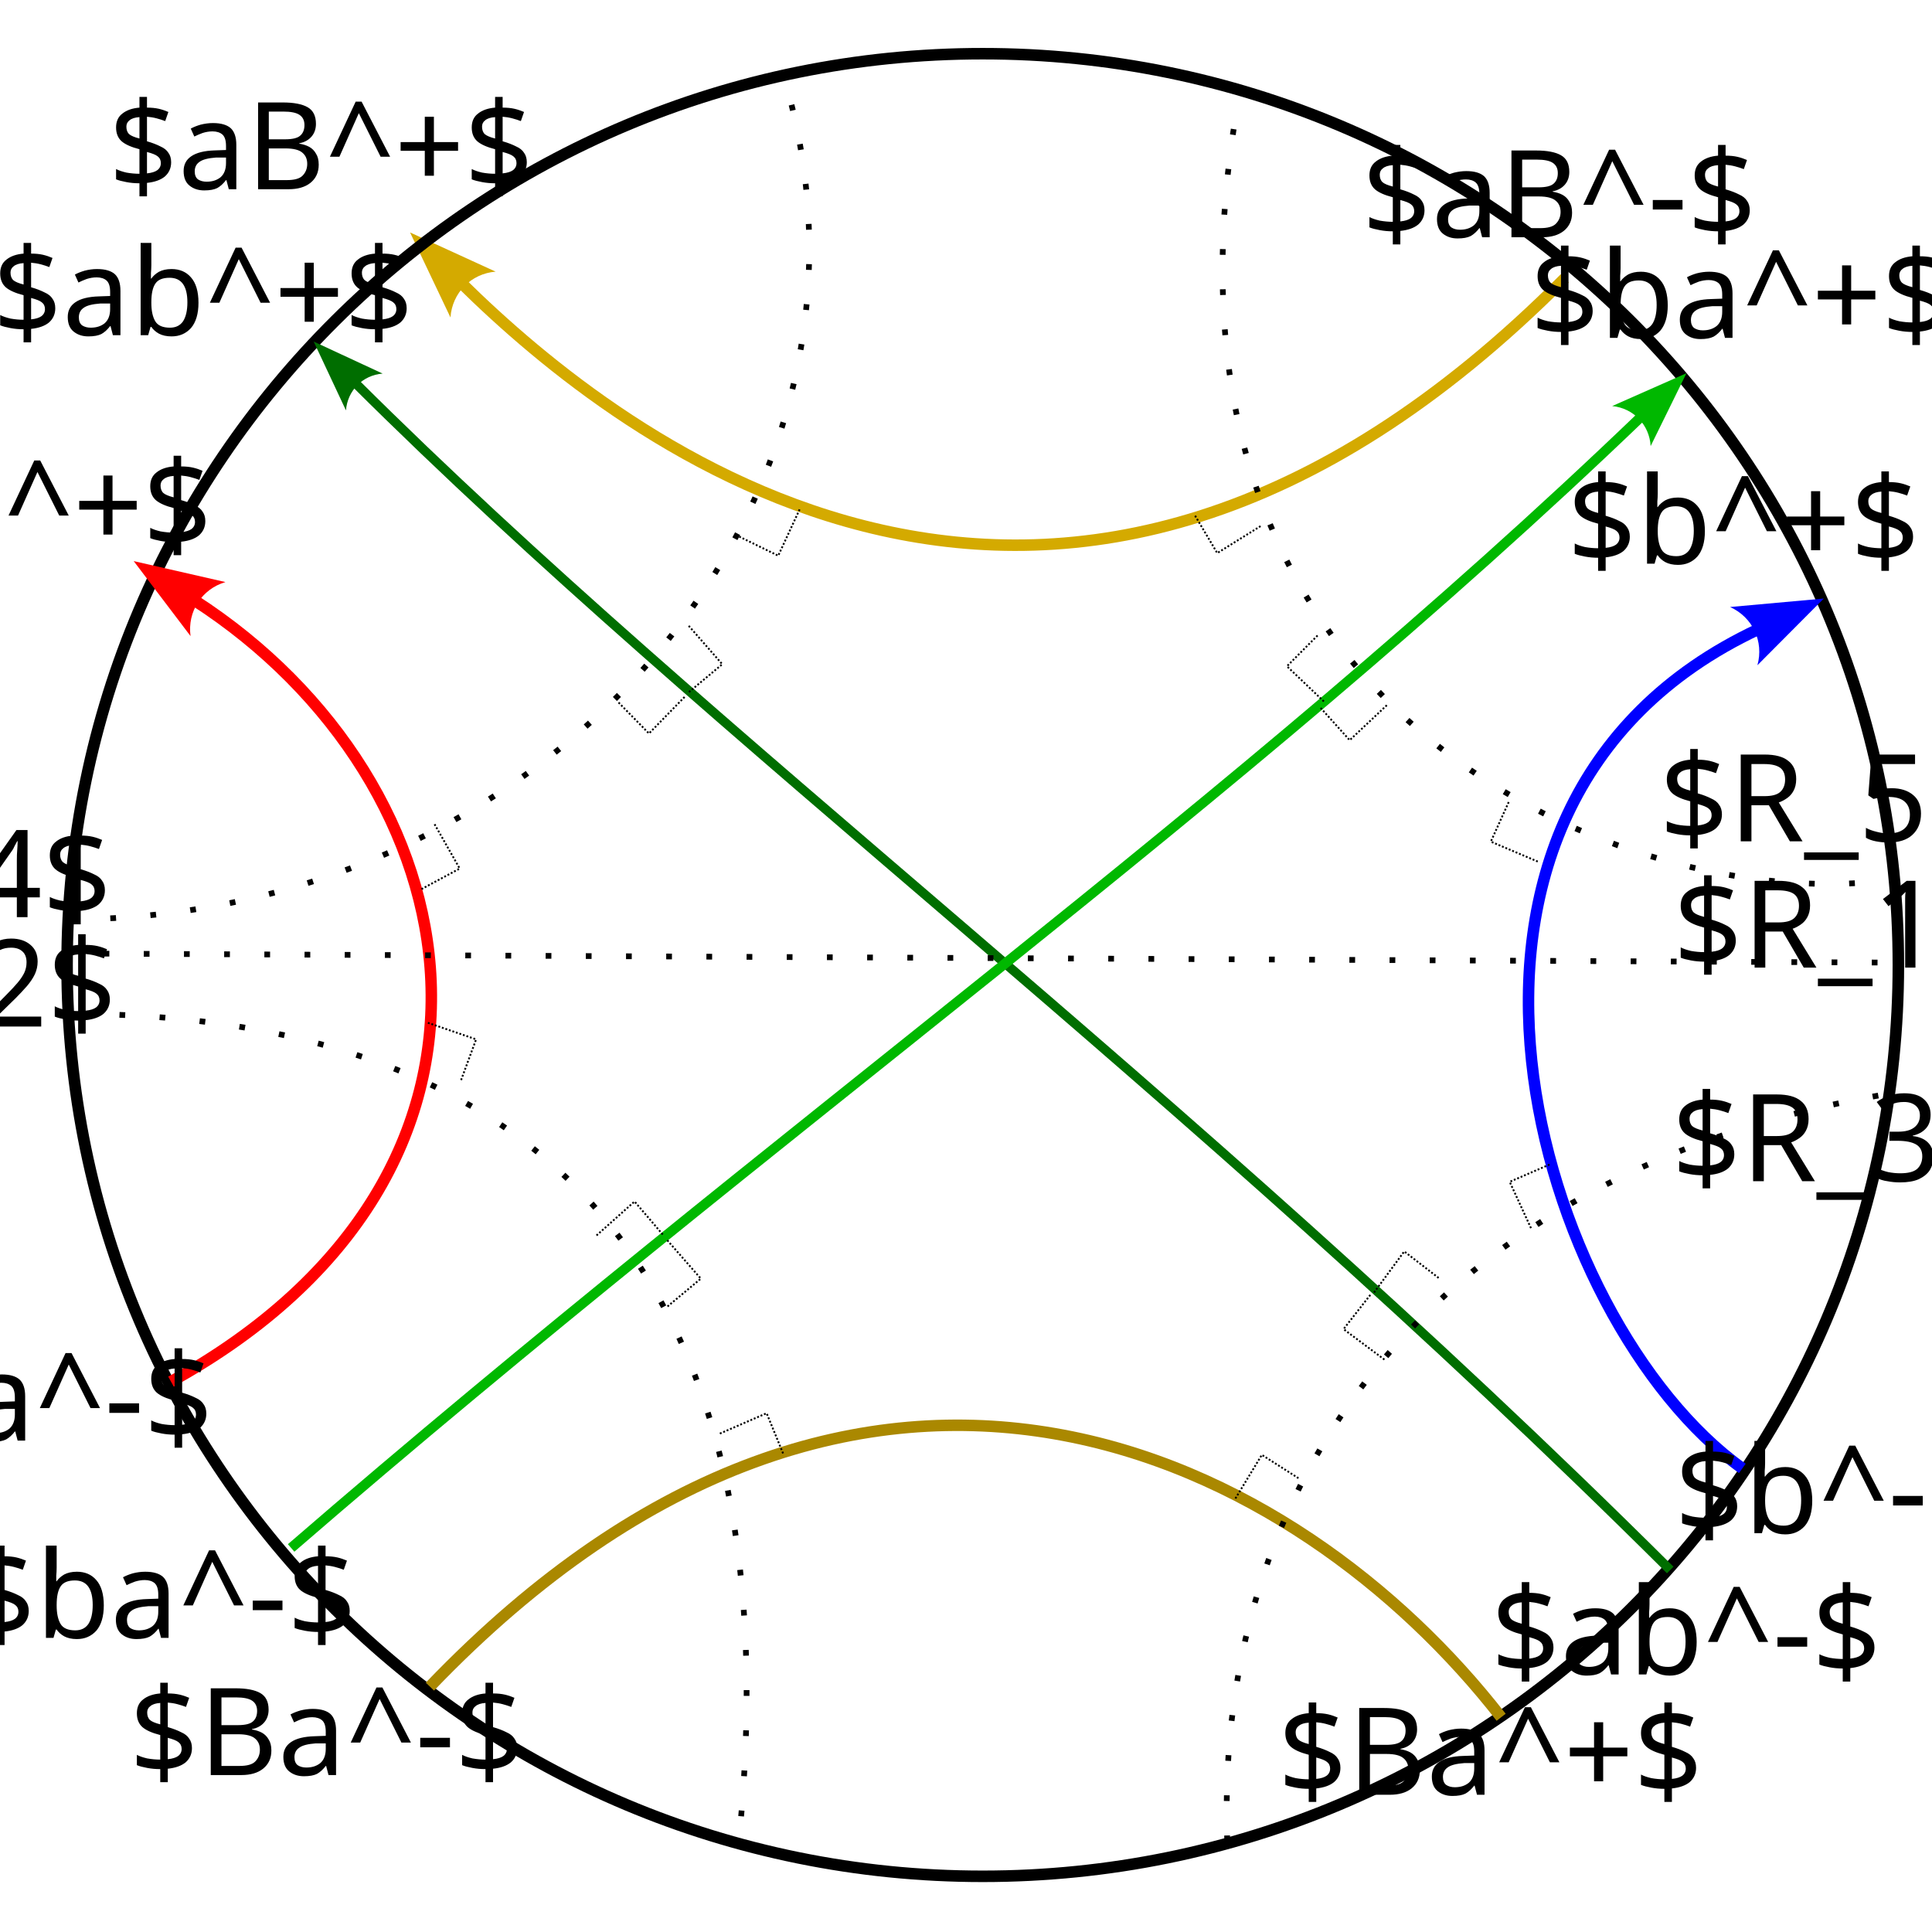
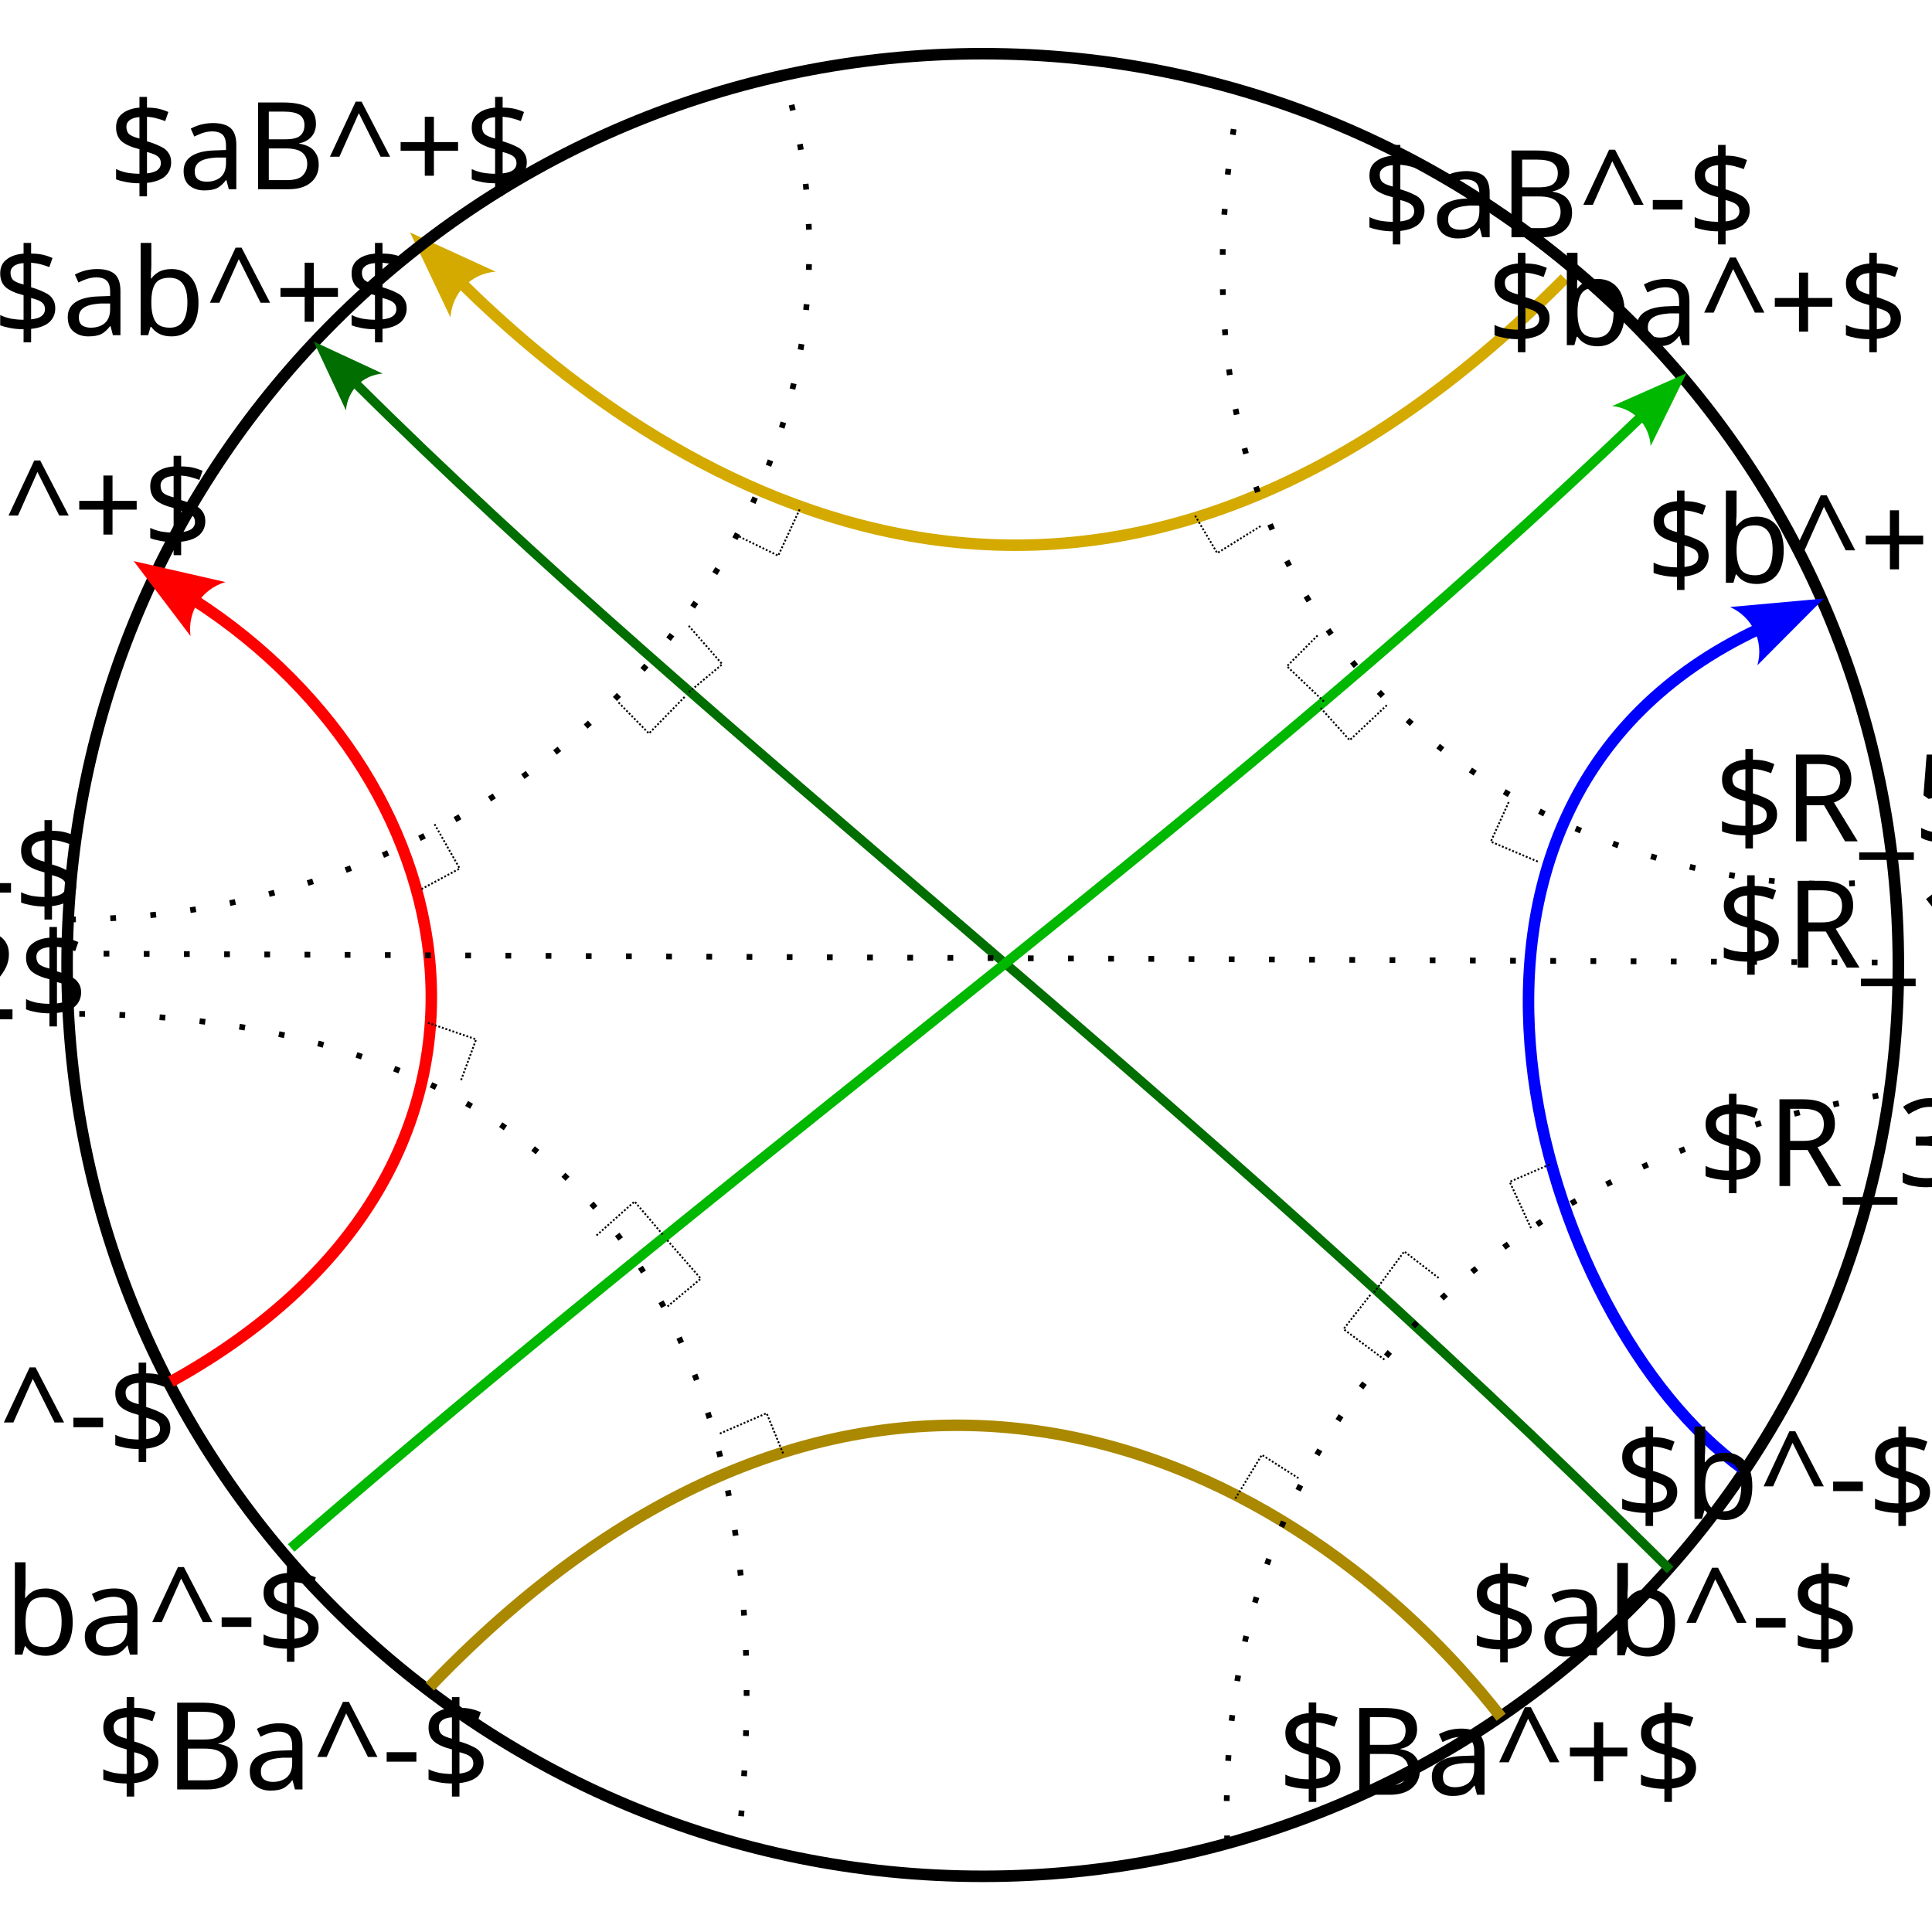
<svg xmlns="http://www.w3.org/2000/svg" width="3in" height="3in" viewBox="0 0 76.2 76.2" version="1.1" id="svg8">
  <defs id="defs2">
    <marker style="overflow:visible" id="marker8" refX="0" refY="0" orient="auto-start-reverse" markerWidth="1" markerHeight="1" viewBox="0 0 1 1" preserveAspectRatio="xMidYMid">
      <path transform="scale(0.7)" d="M -2,-4 9,0 -2,4 c 2,-2.33 2,-5.66 0,-8 z" style="fill:context-stroke;fill-rule:evenodd;stroke:none" id="path8" />
    </marker>
    <marker style="overflow:visible" id="marker6" refX="0" refY="0" orient="auto-start-reverse" markerWidth="1" markerHeight="1" viewBox="0 0 1 1" preserveAspectRatio="xMidYMid">
      <path transform="scale(0.7)" d="M -2,-4 9,0 -2,4 c 2,-2.33 2,-5.66 0,-8 z" style="fill:context-stroke;fill-rule:evenodd;stroke:none" id="path6" />
    </marker>
    <marker style="overflow:visible" id="marker5" refX="0" refY="0" orient="auto-start-reverse" markerWidth="1" markerHeight="1" viewBox="0 0 1 1" preserveAspectRatio="xMidYMid">
      <path transform="scale(0.7)" d="M -2,-4 9,0 -2,4 c 2,-2.33 2,-5.66 0,-8 z" style="fill:context-stroke;fill-rule:evenodd;stroke:none" id="path5" />
    </marker>
    <marker style="overflow:visible" id="marker4" refX="0" refY="0" orient="auto-start-reverse" markerWidth="1" markerHeight="1" viewBox="0 0 1 1" preserveAspectRatio="xMidYMid">
      <path transform="scale(0.7)" d="M -2,-4 9,0 -2,4 c 2,-2.33 2,-5.66 0,-8 z" style="fill:context-stroke;fill-rule:evenodd;stroke:none" id="path4" />
    </marker>
    <marker style="overflow:visible" id="ConcaveTriangle" refX="0" refY="0" orient="auto-start-reverse" markerWidth="1" markerHeight="1" viewBox="0 0 1 1" preserveAspectRatio="xMidYMid">
      <path transform="scale(0.7)" d="M -2,-4 9,0 -2,4 c 2,-2.33 2,-5.66 0,-8 z" style="fill:context-stroke;fill-rule:evenodd;stroke:none" id="path7" />
    </marker>
    <rect x="644.477" y="100.005" width="63.64" height="68.69" id="rect4" />
    <marker style="overflow:visible" id="marker2263" refX="0" refY="0" orient="auto">
      <path transform="scale(0.8)" style="fill:none;fill-opacity:0.75;fill-rule:evenodd;stroke:#e37600;stroke-width:1pt;stroke-opacity:1" d="M 0,5.65 V -5.65" id="path2261" />
    </marker>
    <marker style="overflow:visible" id="DotS" refX="0" refY="0" orient="auto">
      <path transform="matrix(0.2,0,0,0.2,1.48,0.2)" style="fill:#e37600;fill-opacity:1;fill-rule:evenodd;stroke:#e37600;stroke-width:1pt;stroke-opacity:1" d="m -2.5,-1 c 0,2.76 -2.24,5 -5,5 -2.76,0 -5,-2.24 -5,-5 0,-2.76 2.24,-5 5,-5 2.76,0 5,2.24 5,5 z" id="path906" />
    </marker>
    <marker style="overflow:visible" id="marker1201" refX="0" refY="0" orient="auto">
      <path transform="matrix(-0.4,0,0,-0.4,-4,0)" style="fill:#0000ff;fill-opacity:1;fill-rule:evenodd;stroke:#0000ff;stroke-width:1pt;stroke-opacity:1" d="M 0,0 5,-5 -12.5,0 5,5 Z" id="path1199" />
    </marker>
    <marker style="overflow:visible" id="Arrow1Lend" refX="0" refY="0" orient="auto">
      <path transform="matrix(-0.8,0,0,-0.8,-10,0)" style="fill:#0000ff;fill-opacity:1;fill-rule:evenodd;stroke:#0000ff;stroke-width:1pt;stroke-opacity:1" d="M 0,0 5,-5 -12.5,0 5,5 Z" id="path842" />
    </marker>
    <marker style="overflow:visible" id="marker1123" refX="0" refY="0" orient="auto">
      <path transform="matrix(-0.4,0,0,-0.4,-4,0)" style="fill:#0000ff;fill-opacity:1;fill-rule:evenodd;stroke:#0000ff;stroke-width:1pt;stroke-opacity:1" d="M 0,0 5,-5 -12.5,0 5,5 Z" id="path1121" />
    </marker>
    <marker style="overflow:visible" id="Arrow1Mend" refX="0" refY="0" orient="auto">
      <path transform="matrix(-0.4,0,0,-0.4,-4,0)" style="fill:#0000ff;fill-opacity:1;fill-rule:evenodd;stroke:#0000ff;stroke-width:1pt;stroke-opacity:1" d="M 0,0 5,-5 -12.5,0 5,5 Z" id="path848" />
    </marker>
    <rect x="644.477" y="100.005" width="63.64" height="68.69" id="rect4-5" />
    <rect x="644.477" y="100.005" width="63.64" height="68.69" id="rect4-5-6" />
    <rect x="644.477" y="100.005" width="63.64" height="68.69" id="rect4-5-6-1" />
    <rect x="644.477" y="100.005" width="63.64" height="68.69" id="rect4-5-6-1-0" />
    <pattern id="EMFhbasepattern" patternUnits="userSpaceOnUse" width="6" height="6" x="0" y="0" />
  </defs>
  <g id="layer1" transform="translate(-35.01147,-44.01734)">
    <path style="fill:none;stroke:#d4aa00;stroke-width:0.453;stroke-linecap:butt;stroke-linejoin:miter;stroke-miterlimit:4;stroke-dasharray:none;stroke-opacity:1;marker-start:url(#ConcaveTriangle)" d="m 53.217,55.189 c 6.224,6.135 23.504,19.911 43.51,-0.193" id="path1393-8-5" />
    <ellipse style="fill:none;stroke:#000000;stroke-width:0.455;stroke-miterlimit:4;stroke-dasharray:none;stroke-opacity:1" id="path833" cx="73.771" cy="82.078" rx="36.114" ry="35.943" />
    <path style="fill:none;stroke:#006e00;stroke-width:0.366;stroke-linecap:butt;stroke-linejoin:miter;stroke-miterlimit:4;stroke-dasharray:none;stroke-opacity:1;marker-end:url(#marker4)" d="M 100.887,105.94 C 81.54,86.69 63.188,73.231 49.017,59.116" id="path835" />
    <path style="fill:none;stroke:#00b800;stroke-width:0.391;stroke-linecap:butt;stroke-linejoin:miter;stroke-miterlimit:4;stroke-dasharray:none;stroke-opacity:1;marker-end:url(#marker5)" d="M 46.494,105.07 C 65.757,88.397 83.71,75.846 99.751,60.443" id="path837" />
    <path style="fill:none;stroke:#0000ff;stroke-width:0.453;stroke-linecap:butt;stroke-linejoin:miter;stroke-miterlimit:4;stroke-dasharray:none;stroke-opacity:1;marker-start:url(#marker6)" d="m 104.361,68.837 c -14.934,7.012 -8.696,27.326 -0.63,33.095" id="path1393-8" />
-     <text xml:space="preserve" style="font-style:normal;font-weight:normal;font-size:4.793px;line-height:1.25;font-family:sans-serif;text-align:center;text-anchor:middle;fill:#000000;fill-opacity:1;stroke:none;stroke-width:0.12" x="106.775" y="57.344" id="text1461-1">
-       <tspan id="tspan1459-1" x="106.775" y="57.344" style="text-align:center;text-anchor:middle;stroke-width:0.12">$ba^+$</tspan>
+     <text xml:space="preserve" style="font-style:normal;font-weight:normal;font-size:4.793px;line-height:1.25;font-family:sans-serif;text-align:center;text-anchor:middle;fill:#000000;fill-opacity:1;stroke:none;stroke-width:0.12" x="105.074" y="57.628" id="text1461-1">
+       <tspan id="tspan1459-1" x="105.074" y="57.628" style="text-align:center;text-anchor:middle;stroke-width:0.12">$ba^+$</tspan>
    </text>
-     <text xml:space="preserve" style="font-style:normal;font-weight:normal;font-size:4.793px;line-height:1.25;font-family:sans-serif;text-align:center;text-anchor:middle;fill:#000000;fill-opacity:1;stroke:none;stroke-width:0.12" x="44.493" y="108.616" id="text1461-1-9">
-       <tspan id="tspan1459-1-5" x="44.493" y="108.616" style="text-align:center;text-anchor:middle;stroke-width:0.12">$ba^-$</tspan>
+     <text xml:space="preserve" style="font-style:normal;font-weight:normal;font-size:4.793px;line-height:1.25;font-family:sans-serif;text-align:center;text-anchor:middle;fill:#000000;fill-opacity:1;stroke:none;stroke-width:0.12" x="43.265" y="109.278" id="text1461-1-9">
+       <tspan id="tspan1459-1-5" x="43.265" y="109.278" style="text-align:center;text-anchor:middle;stroke-width:0.12">$ba^-$</tspan>
    </text>
    <text xml:space="preserve" style="font-style:normal;font-weight:normal;font-size:4.793px;line-height:1.25;font-family:sans-serif;text-align:center;text-anchor:middle;fill:#000000;fill-opacity:1;stroke:none;stroke-width:0.12" x="46.139" y="57.237" id="text1461-1-6">
      <tspan id="tspan1459-1-8" x="46.139" y="57.237" style="text-align:center;text-anchor:middle;stroke-width:0.12">$ab^+$</tspan>
    </text>
-     <text xml:space="preserve" style="font-style:normal;font-weight:normal;font-size:4.793px;line-height:1.25;font-family:sans-serif;text-align:center;text-anchor:middle;fill:#000000;fill-opacity:1;stroke:none;stroke-width:0.12" x="104.63" y="110.058" id="text1461-1-6-0">
-       <tspan id="tspan1459-1-8-5" x="104.63" y="110.058" style="text-align:center;text-anchor:middle;stroke-width:0.12">$ab^-$</tspan>
+     <text xml:space="preserve" style="font-style:normal;font-weight:normal;font-size:4.793px;line-height:1.25;font-family:sans-serif;text-align:center;text-anchor:middle;fill:#000000;fill-opacity:1;stroke:none;stroke-width:0.12" x="103.779" y="109.302" id="text1461-1-6-0">
+       <tspan id="tspan1459-1-8-5" x="103.779" y="109.302" style="text-align:center;text-anchor:middle;stroke-width:0.12">$ab^-$</tspan>
    </text>
-     <text xml:space="preserve" style="font-style:normal;font-weight:normal;font-size:4.793px;line-height:1.25;font-family:sans-serif;text-align:center;text-anchor:middle;fill:#000000;fill-opacity:1;stroke:none;stroke-width:0.12" x="110.53" y="104.487" id="text1461-5-2">
-       <tspan id="tspan1459-0-8" x="110.53" y="104.487" style="text-align:center;text-anchor:middle;stroke-width:0.12">$b^-$</tspan>
+     <text xml:space="preserve" style="font-style:normal;font-weight:normal;font-size:4.793px;line-height:1.25;font-family:sans-serif;text-align:center;text-anchor:middle;fill:#000000;fill-opacity:1;stroke:none;stroke-width:0.12" x="108.167" y="103.92" id="text1461-5-2">
+       <tspan id="tspan1459-0-8" x="108.167" y="103.92" style="text-align:center;text-anchor:middle;stroke-width:0.12">$b^-$</tspan>
    </text>
-     <text xml:space="preserve" style="font-style:normal;font-weight:normal;font-size:4.793px;line-height:1.25;font-family:sans-serif;fill:#000000;fill-opacity:1;stroke:none;stroke-width:0.12;text-anchor:middle;text-align:center" x="115.011" y="66.248" id="text1461-5-3">
-       <tspan id="tspan1459-0-1" x="106.897" y="66.248" style="stroke-width:0.12;text-anchor:middle;text-align:center">$b^+$</tspan>
+     <text xml:space="preserve" style="font-style:normal;font-weight:normal;font-size:4.793px;line-height:1.25;font-family:sans-serif;text-align:center;text-anchor:middle;fill:#000000;fill-opacity:1;stroke:none;stroke-width:0.12" x="110.003" y="67.004" id="text1461-5-3">
+       <tspan id="tspan1459-0-1" x="110.003" y="67.004" style="text-align:center;text-anchor:middle;stroke-width:0.12">$b^+$</tspan>
    </text>
-     <text xml:space="preserve" style="font-style:normal;font-weight:normal;font-size:4.793px;line-height:1.25;font-family:sans-serif;text-align:center;text-anchor:middle;fill:#000000;fill-opacity:1;stroke:none;stroke-width:0.12" x="110.239" y="77.197" id="text1461-5-3-4">
-       <tspan id="tspan1459-0-1-4" x="110.239" y="77.197" style="text-align:center;text-anchor:middle;stroke-width:0.12">$R_5$</tspan>
+     <text xml:space="preserve" style="font-style:normal;font-weight:normal;font-size:4.793px;line-height:1.25;font-family:sans-serif;text-align:center;text-anchor:middle;fill:#000000;fill-opacity:1;stroke:none;stroke-width:0.12" x="112.413" y="77.197" id="text1461-5-3-4">
+       <tspan id="tspan1459-0-1-4" x="112.413" y="77.197" style="text-align:center;text-anchor:middle;stroke-width:0.12">$R_5$</tspan>
    </text>
-     <text xml:space="preserve" style="font-style:normal;font-weight:normal;font-size:4.793px;line-height:1.25;font-family:sans-serif;text-align:center;text-anchor:middle;fill:#000000;fill-opacity:1;stroke:none;stroke-width:0.12" x="35.87" y="80.192" id="text1461-5-3-4-1">
-       <tspan id="tspan1459-0-1-4-5" x="35.87" y="80.192" style="text-align:center;text-anchor:middle;stroke-width:0.12">$R_4$</tspan>
+     <text xml:space="preserve" style="font-style:normal;font-weight:normal;font-size:4.793px;line-height:1.25;font-family:sans-serif;text-align:center;text-anchor:middle;fill:#000000;fill-opacity:1;stroke:none;stroke-width:0.12" x="34.736" y="80.003" id="text1461-5-3-4-1">
+       <tspan id="tspan1459-0-1-4-5" x="34.736" y="80.003" style="text-align:center;text-anchor:middle;stroke-width:0.12">$R_4$</tspan>
    </text>
-     <text xml:space="preserve" style="font-style:normal;font-weight:normal;font-size:4.793px;line-height:1.25;font-family:sans-serif;text-align:center;text-anchor:middle;fill:#000000;fill-opacity:1;stroke:none;stroke-width:0.12" x="36.068" y="84.501" id="text1461-5-3-4-1-0">
-       <tspan id="tspan1459-0-1-4-5-2" x="36.068" y="84.501" style="text-align:center;text-anchor:middle;stroke-width:0.12">$R_2$</tspan>
+     <text xml:space="preserve" style="font-style:normal;font-weight:normal;font-size:4.793px;line-height:1.25;font-family:sans-serif;text-align:center;text-anchor:middle;fill:#000000;fill-opacity:1;stroke:none;stroke-width:0.12" x="34.934" y="84.218" id="text1461-5-3-4-1-0">
+       <tspan id="tspan1459-0-1-4-5-2" x="34.934" y="84.218" style="text-align:center;text-anchor:middle;stroke-width:0.12">$R_2$</tspan>
    </text>
-     <text xml:space="preserve" style="font-style:normal;font-weight:normal;font-size:4.793px;line-height:1.25;font-family:sans-serif;text-align:center;text-anchor:middle;fill:#000000;fill-opacity:1;stroke:none;stroke-width:0.12" x="110.784" y="82.177" id="text1461-5-3-4-6">
-       <tspan id="tspan1459-0-1-4-9" x="110.784" y="82.177" style="text-align:center;text-anchor:middle;stroke-width:0.12">$R_1$</tspan>
+     <text xml:space="preserve" style="font-style:normal;font-weight:normal;font-size:4.793px;line-height:1.25;font-family:sans-serif;text-align:center;text-anchor:middle;fill:#000000;fill-opacity:1;stroke:none;stroke-width:0.12" x="112.485" y="82.177" id="text1461-5-3-4-6">
+       <tspan id="tspan1459-0-1-4-9" x="112.485" y="82.177" style="text-align:center;text-anchor:middle;stroke-width:0.12">$R_1$</tspan>
    </text>
-     <text xml:space="preserve" style="font-style:normal;font-weight:normal;font-size:4.793px;line-height:1.25;font-family:sans-serif;text-align:center;text-anchor:middle;fill:#000000;fill-opacity:1;stroke:none;stroke-width:0.12" x="110.728" y="90.606" id="text1461-5-3-4-6-5">
-       <tspan id="tspan1459-0-1-4-9-1" x="110.728" y="90.606" style="text-align:center;text-anchor:middle;stroke-width:0.12">$R_3$</tspan>
+     <text xml:space="preserve" style="font-style:normal;font-weight:normal;font-size:4.793px;line-height:1.25;font-family:sans-serif;text-align:center;text-anchor:middle;fill:#000000;fill-opacity:1;stroke:none;stroke-width:0.12" x="111.767" y="90.795" id="text1461-5-3-4-6-5">
+       <tspan id="tspan1459-0-1-4-9-1" x="111.767" y="90.795" style="text-align:center;text-anchor:middle;stroke-width:0.12">$R_3$</tspan>
    </text>
    <path style="fill:none;stroke:#aa8800;stroke-width:0.453;stroke-linecap:butt;stroke-linejoin:miter;stroke-miterlimit:4;stroke-dasharray:none;stroke-opacity:1" d="M 94.218,111.748 C 86.281,101.539 69.25,92.529 51.967,110.539" id="path1393-8-5-2" />
    <path style="fill:none;stroke:#ff0000;stroke-width:0.453;stroke-linecap:butt;stroke-linejoin:miter;stroke-miterlimit:4;stroke-dasharray:none;stroke-opacity:1;marker-start:url(#marker8)" d="M 42.682,67.696 C 53.837,74.9 56.712,90.249 41.756,98.51" id="path1393-8-53" />
    <text xml:space="preserve" style="font-style:normal;font-weight:normal;font-size:4.793px;line-height:1.25;font-family:sans-serif;text-align:center;text-anchor:middle;fill:#000000;fill-opacity:1;stroke:none;stroke-width:0.12" x="39.671" y="65.631" id="text1461-5-3-3">
      <tspan id="tspan1459-0-1-9" x="39.671" y="65.631" style="text-align:center;text-anchor:middle;stroke-width:0.12">$a^+$</tspan>
    </text>
-     <text xml:space="preserve" style="font-style:normal;font-weight:normal;font-size:4.793px;line-height:1.25;font-family:sans-serif;text-align:center;text-anchor:middle;fill:#000000;fill-opacity:1;stroke:none;stroke-width:0.12" x="40.307" y="100.835" id="text1461-5-3-3-0">
-       <tspan id="tspan1459-0-1-9-0" x="40.307" y="100.835" style="text-align:center;text-anchor:middle;stroke-width:0.12">$a^-$</tspan>
+     <text xml:space="preserve" style="font-style:normal;font-weight:normal;font-size:4.793px;line-height:1.25;font-family:sans-serif;text-align:center;text-anchor:middle;fill:#000000;fill-opacity:1;stroke:none;stroke-width:0.12" x="38.89" y="101.402" id="text1461-5-3-3-0">
+       <tspan id="tspan1459-0-1-9-0" x="38.89" y="101.402" style="text-align:center;text-anchor:middle;stroke-width:0.12">$a^-$</tspan>
    </text>
    <text xml:space="preserve" style="font-style:normal;font-weight:normal;font-size:4.793px;line-height:1.25;font-family:sans-serif;text-align:center;text-anchor:middle;fill:#000000;fill-opacity:1;stroke:none;stroke-width:0.12" x="50.791" y="51.48" id="text1461-8">
      <tspan id="tspan1459-8" x="50.791" y="51.48" style="text-align:center;text-anchor:middle;stroke-width:0.12">$aB^+$</tspan>
    </text>
    <text xml:space="preserve" style="font-style:normal;font-weight:normal;font-size:4.793px;line-height:1.25;font-family:sans-serif;text-align:center;text-anchor:middle;fill:#000000;fill-opacity:1;stroke:none;stroke-width:0.12" x="99.626" y="53.375" id="text1461-8-4">
      <tspan id="tspan1459-8-0" x="99.626" y="53.375" style="text-align:center;text-anchor:middle;stroke-width:0.12">$aB^-$</tspan>
    </text>
    <text xml:space="preserve" style="font-style:normal;font-weight:normal;font-size:4.793px;line-height:1.25;font-family:sans-serif;text-align:center;text-anchor:middle;fill:#000000;fill-opacity:1;stroke:none;stroke-width:0.12" x="96.909" y="114.804" id="text1461-8-4-7">
      <tspan id="tspan1459-8-0-8" x="96.909" y="114.804" style="text-align:center;text-anchor:middle;stroke-width:0.12">$Ba^+$</tspan>
    </text>
-     <text xml:space="preserve" style="font-style:normal;font-weight:normal;font-size:4.793px;line-height:1.25;font-family:sans-serif;text-align:center;text-anchor:middle;fill:#000000;fill-opacity:1;stroke:none;stroke-width:0.12" x="51.012" y="114.026" id="text1461-8-4-7-8">
-       <tspan id="tspan1459-8-0-8-9" x="51.012" y="114.026" style="text-align:center;text-anchor:middle;stroke-width:0.12">$Ba^-$</tspan>
+     <text xml:space="preserve" style="font-style:normal;font-weight:normal;font-size:4.793px;line-height:1.25;font-family:sans-serif;text-align:center;text-anchor:middle;fill:#000000;fill-opacity:1;stroke:none;stroke-width:0.12" x="49.689" y="114.593" id="text1461-8-4-7-8">
+       <tspan id="tspan1459-8-0-8-9" x="49.689" y="114.593" style="text-align:center;text-anchor:middle;stroke-width:0.12">$Ba^-$</tspan>
    </text>
    <path style="fill:#000000;stroke:#000000;stroke-width:0.226;stroke-dasharray:0.226, 1.359;stroke-dashoffset:0;stroke-opacity:1" d="m 37.513,81.622 72.498,0.363" id="path1" />
    <path style="fill:none;stroke:#000000;stroke-width:0.226;stroke-dasharray:0.226, 1.359;stroke-dashoffset:0;stroke-opacity:1" d="m 37.778,80.281 c 18.702,-0.077 32.577,-16.014 28.406,-32.316" id="path1-3" />
    <path style="fill:none;stroke:#000000;stroke-width:0.226;stroke-dasharray:0.226, 1.359;stroke-dashoffset:0;stroke-opacity:1" d="M 83.936,47.547 C 79.287,72.057 98.75,79.703 108.729,78.813" id="path1-3-9" />
    <path style="fill:none;stroke:#000000;stroke-width:0.226;stroke-dasharray:0.226, 1.359;stroke-dashoffset:0;stroke-opacity:1" d="m 38.139,84.005 c 21.324,0.172 27.788,13.943 26.053,32.214" id="path2" />
    <path style="fill:none;stroke:#000000;stroke-width:0.226;stroke-dasharray:0.226, 1.359;stroke-dashoffset:0;stroke-opacity:1" d="M 83.415,116.636 C 82.871,101.922 92.074,89.83 110.172,87.047" id="path3" />
    <path style="fill:none;stroke:#000000;stroke-width:0.073;stroke-dasharray:0.073, 0.073;stroke-dashoffset:0;stroke-opacity:1" d="m 52.151,76.525 0.992,1.749 -1.512,0.813" id="path4-8-3" />
    <path style="fill:none;stroke:#000000;stroke-width:0.073;stroke-dasharray:0.073, 0.073;stroke-dashoffset:0;stroke-opacity:1" d="m 63.404,100.559 1.844,-0.803 0.65,1.589" id="path4-8-3-5" />
    <path style="fill:none;stroke:#000000;stroke-width:0.073;stroke-dasharray:0.073, 0.073;stroke-dashoffset:0;stroke-opacity:1" d="m 83.738,103.118 1.042,-1.72 1.447,0.922" id="path4-8-3-5-7" />
    <path style="fill:none;stroke:#000000;stroke-width:0.073;stroke-dasharray:0.073, 0.073;stroke-dashoffset:0;stroke-opacity:1" d="m 89.614,97.641 -1.612,-1.202 1.057,-1.352" id="path4-8-3-5-7-6" />
    <path style="fill:none;stroke:#000000;stroke-width:0.073;stroke-dasharray:0.073, 0.073;stroke-dashoffset:0;stroke-opacity:1" d="m 51.888,84.357 1.902,0.653 -0.594,1.61" id="path4-8-3-2" />
    <path style="fill:none;stroke:#000000;stroke-width:0.073;stroke-dasharray:0.073, 0.073;stroke-dashoffset:0;stroke-opacity:1" d="m 95.662,77.998 -1.851,-0.786 0.707,-1.564" id="path4-8-3-2-2" />
    <path style="fill:none;stroke:#000000;stroke-width:0.073;stroke-dasharray:0.073, 0.073;stroke-dashoffset:0;stroke-opacity:1" d="m 95.395,92.456 -0.84,-1.827 1.575,-0.682" id="path4-8-3-2-2-2" />
    <path style="fill:none;stroke:#000000;stroke-width:0.073;stroke-dasharray:0.073, 0.073;stroke-dashoffset:0;stroke-opacity:1" d="m 89.205,94.995 1.191,-1.62 1.36,1.048" id="path4-8-3-5-7-3" />
    <path style="fill:none;stroke:#000000;stroke-width:0.073;stroke-dasharray:0.073, 0.073;stroke-dashoffset:0;stroke-opacity:1" d="m 61.33,92.934 1.323,1.514 -1.317,1.1" id="path4-8-3-5-7-62" />
    <path style="fill:none;stroke:#000000;stroke-width:0.073;stroke-dasharray:0.073, 0.073;stroke-dashoffset:0;stroke-opacity:1" d="m 58.539,92.744 1.5,-1.339 1.114,1.306" id="path4-8-3-5-7-62-1" />
    <path style="fill:none;stroke:#000000;stroke-width:0.073;stroke-dasharray:0.073, 0.073;stroke-dashoffset:0;stroke-opacity:1" d="m 62.176,68.701 1.323,1.514 -1.317,1.1" id="path4-8-3-5-7-62-4" />
    <path style="fill:none;stroke:#000000;stroke-width:0.073;stroke-dasharray:0.073, 0.073;stroke-dashoffset:0;stroke-opacity:1" d="m 62.011,71.507 -1.404,1.44 -1.202,-1.226" id="path4-8-3-5-7-62-43" />
    <path style="fill:none;stroke:#000000;stroke-width:0.073;stroke-dasharray:0.073, 0.073;stroke-dashoffset:0;stroke-opacity:1" d="M 89.709,71.832 88.244,73.211 87.096,71.935" id="path4-8-3-5-7-62-9" />
    <path style="fill:none;stroke:#000000;stroke-width:0.073;stroke-dasharray:0.073, 0.073;stroke-dashoffset:0;stroke-opacity:1" d="m 87.225,71.682 -1.456,-1.387 1.211,-1.216" id="path4-8-3-5-7-62-9-7" />
    <path style="fill:none;stroke:#000000;stroke-width:0.073;stroke-dasharray:0.073, 0.073;stroke-dashoffset:0;stroke-opacity:1" d="m 66.549,64.11 -0.844,1.825 -1.541,-0.755" id="path4-8-3-5-7-62-9-5" />
    <path style="fill:none;stroke:#000000;stroke-width:0.073;stroke-dasharray:0.073, 0.073;stroke-dashoffset:0;stroke-opacity:1" d="m 84.728,64.769 -1.707,1.063 -0.875,-1.477" id="path4-8-3-5-7-62-9-4" />
  </g>
</svg>
